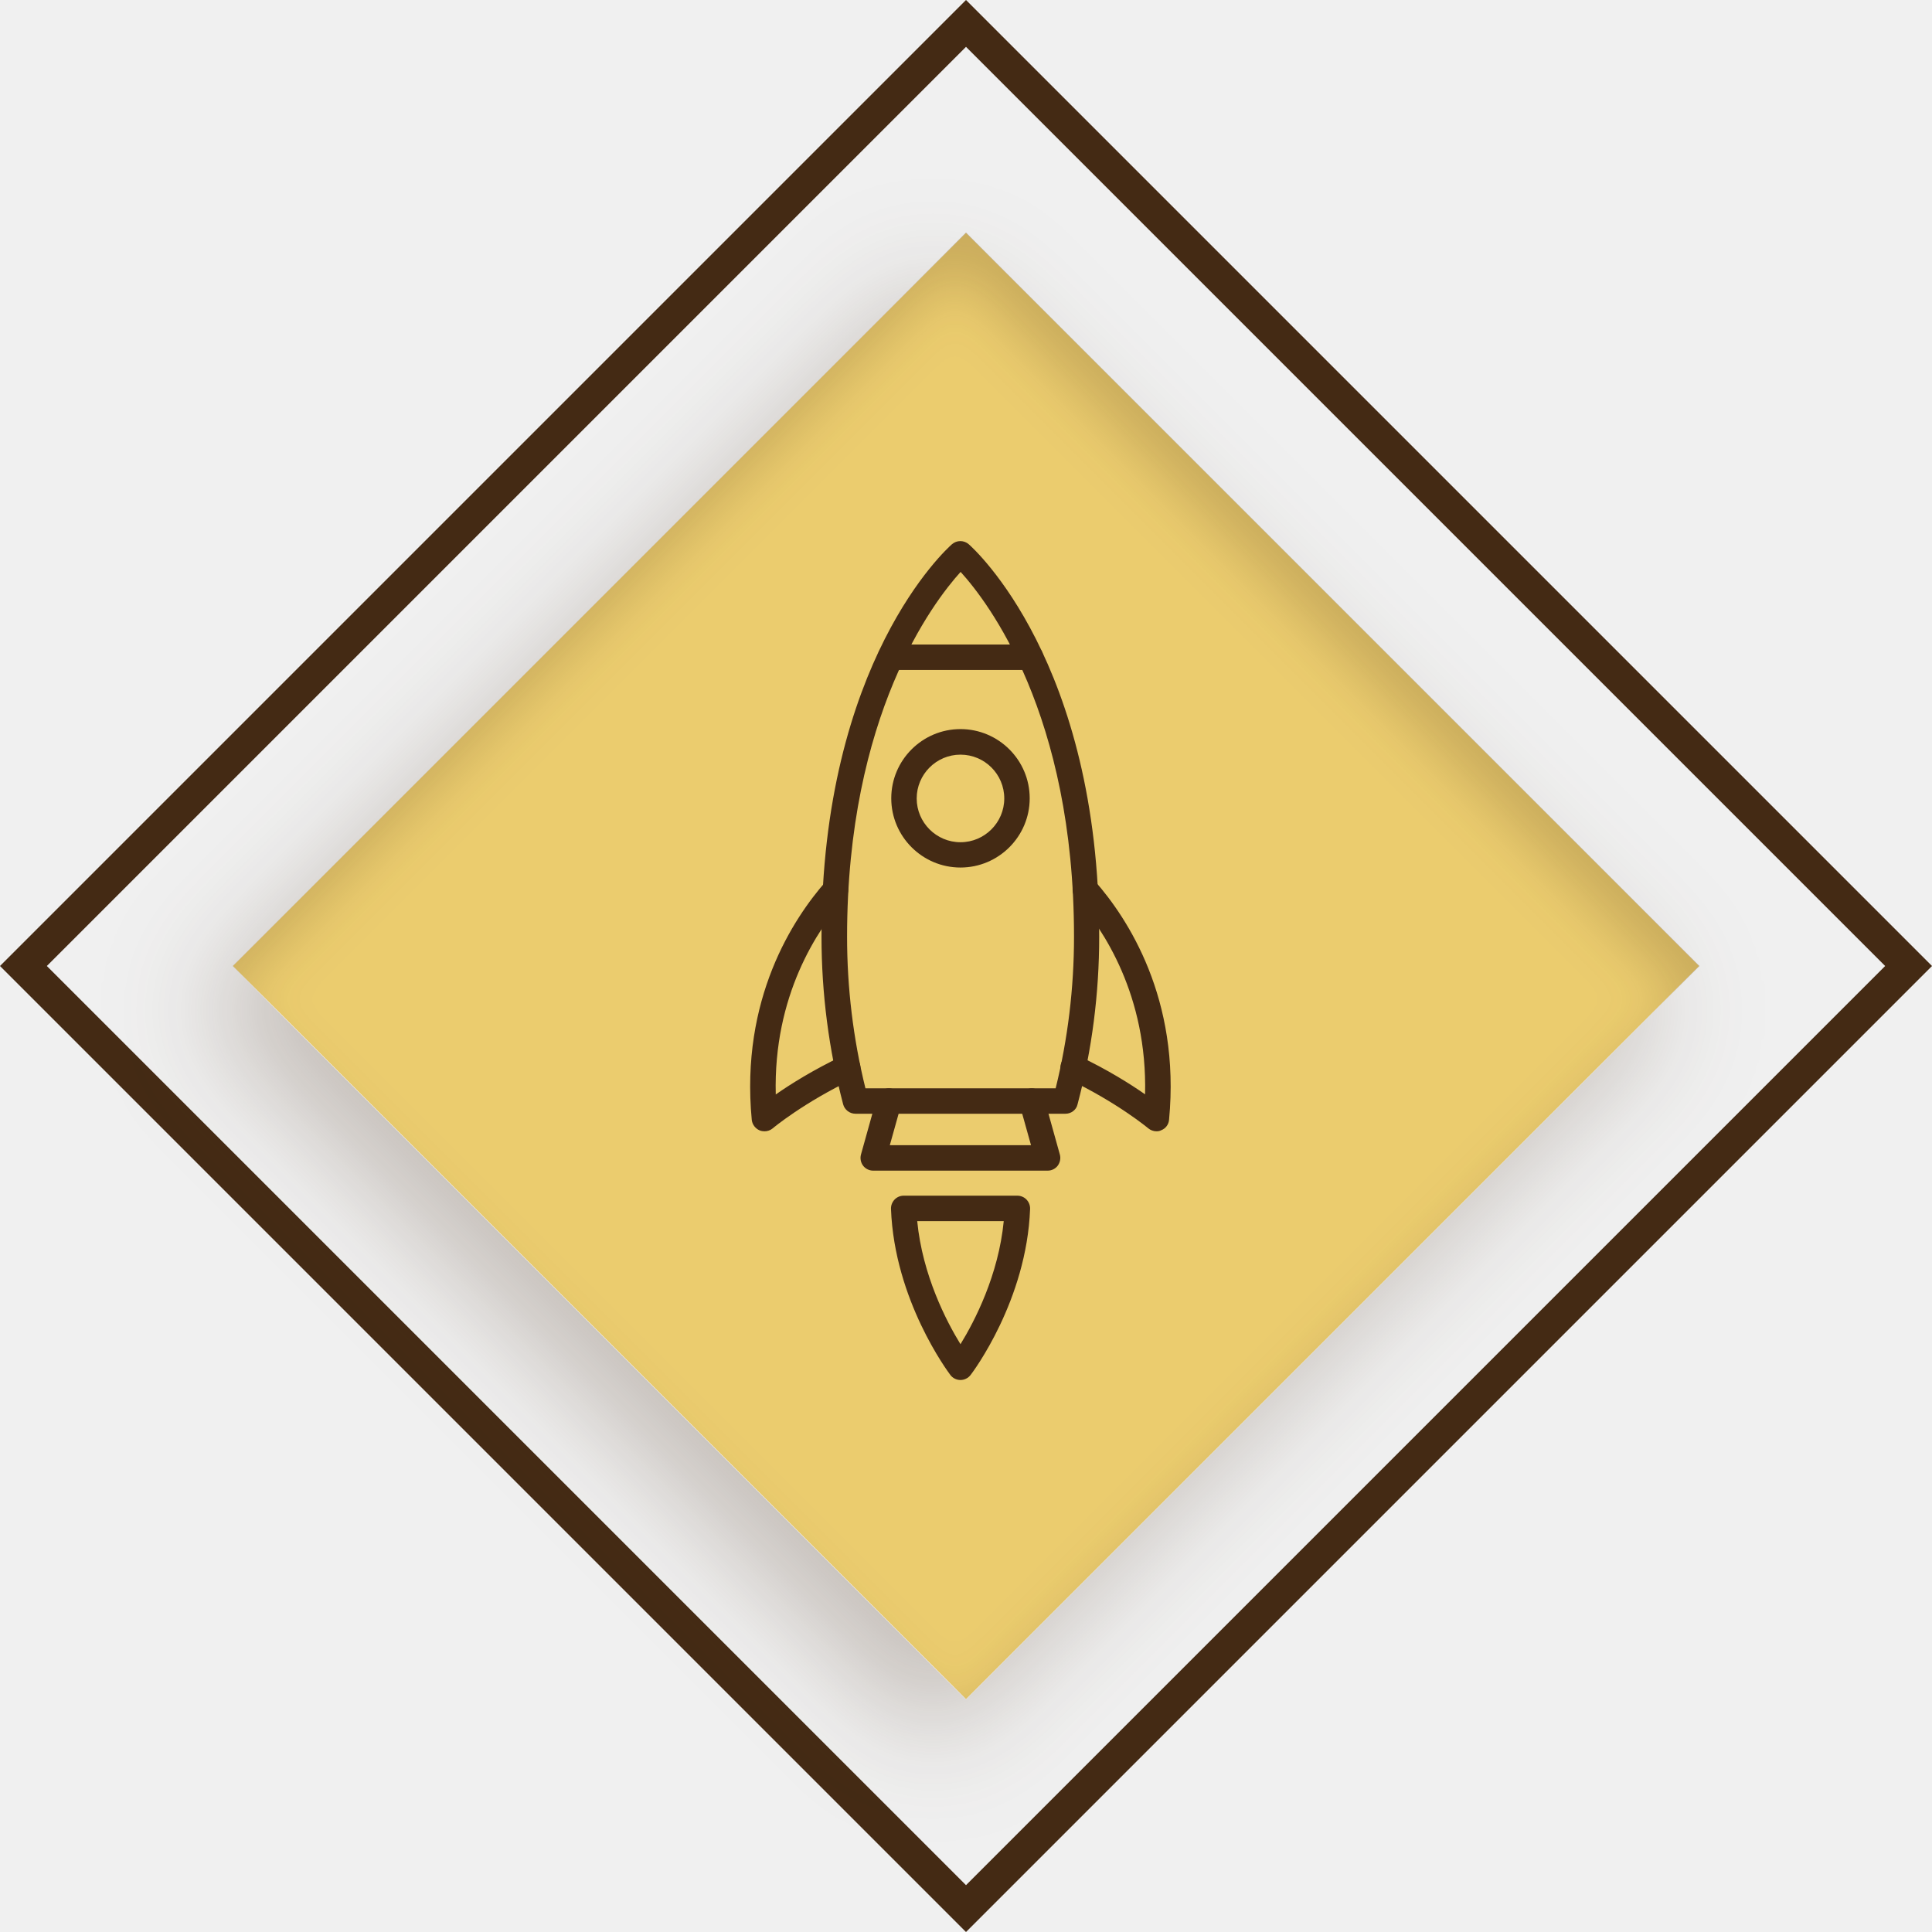
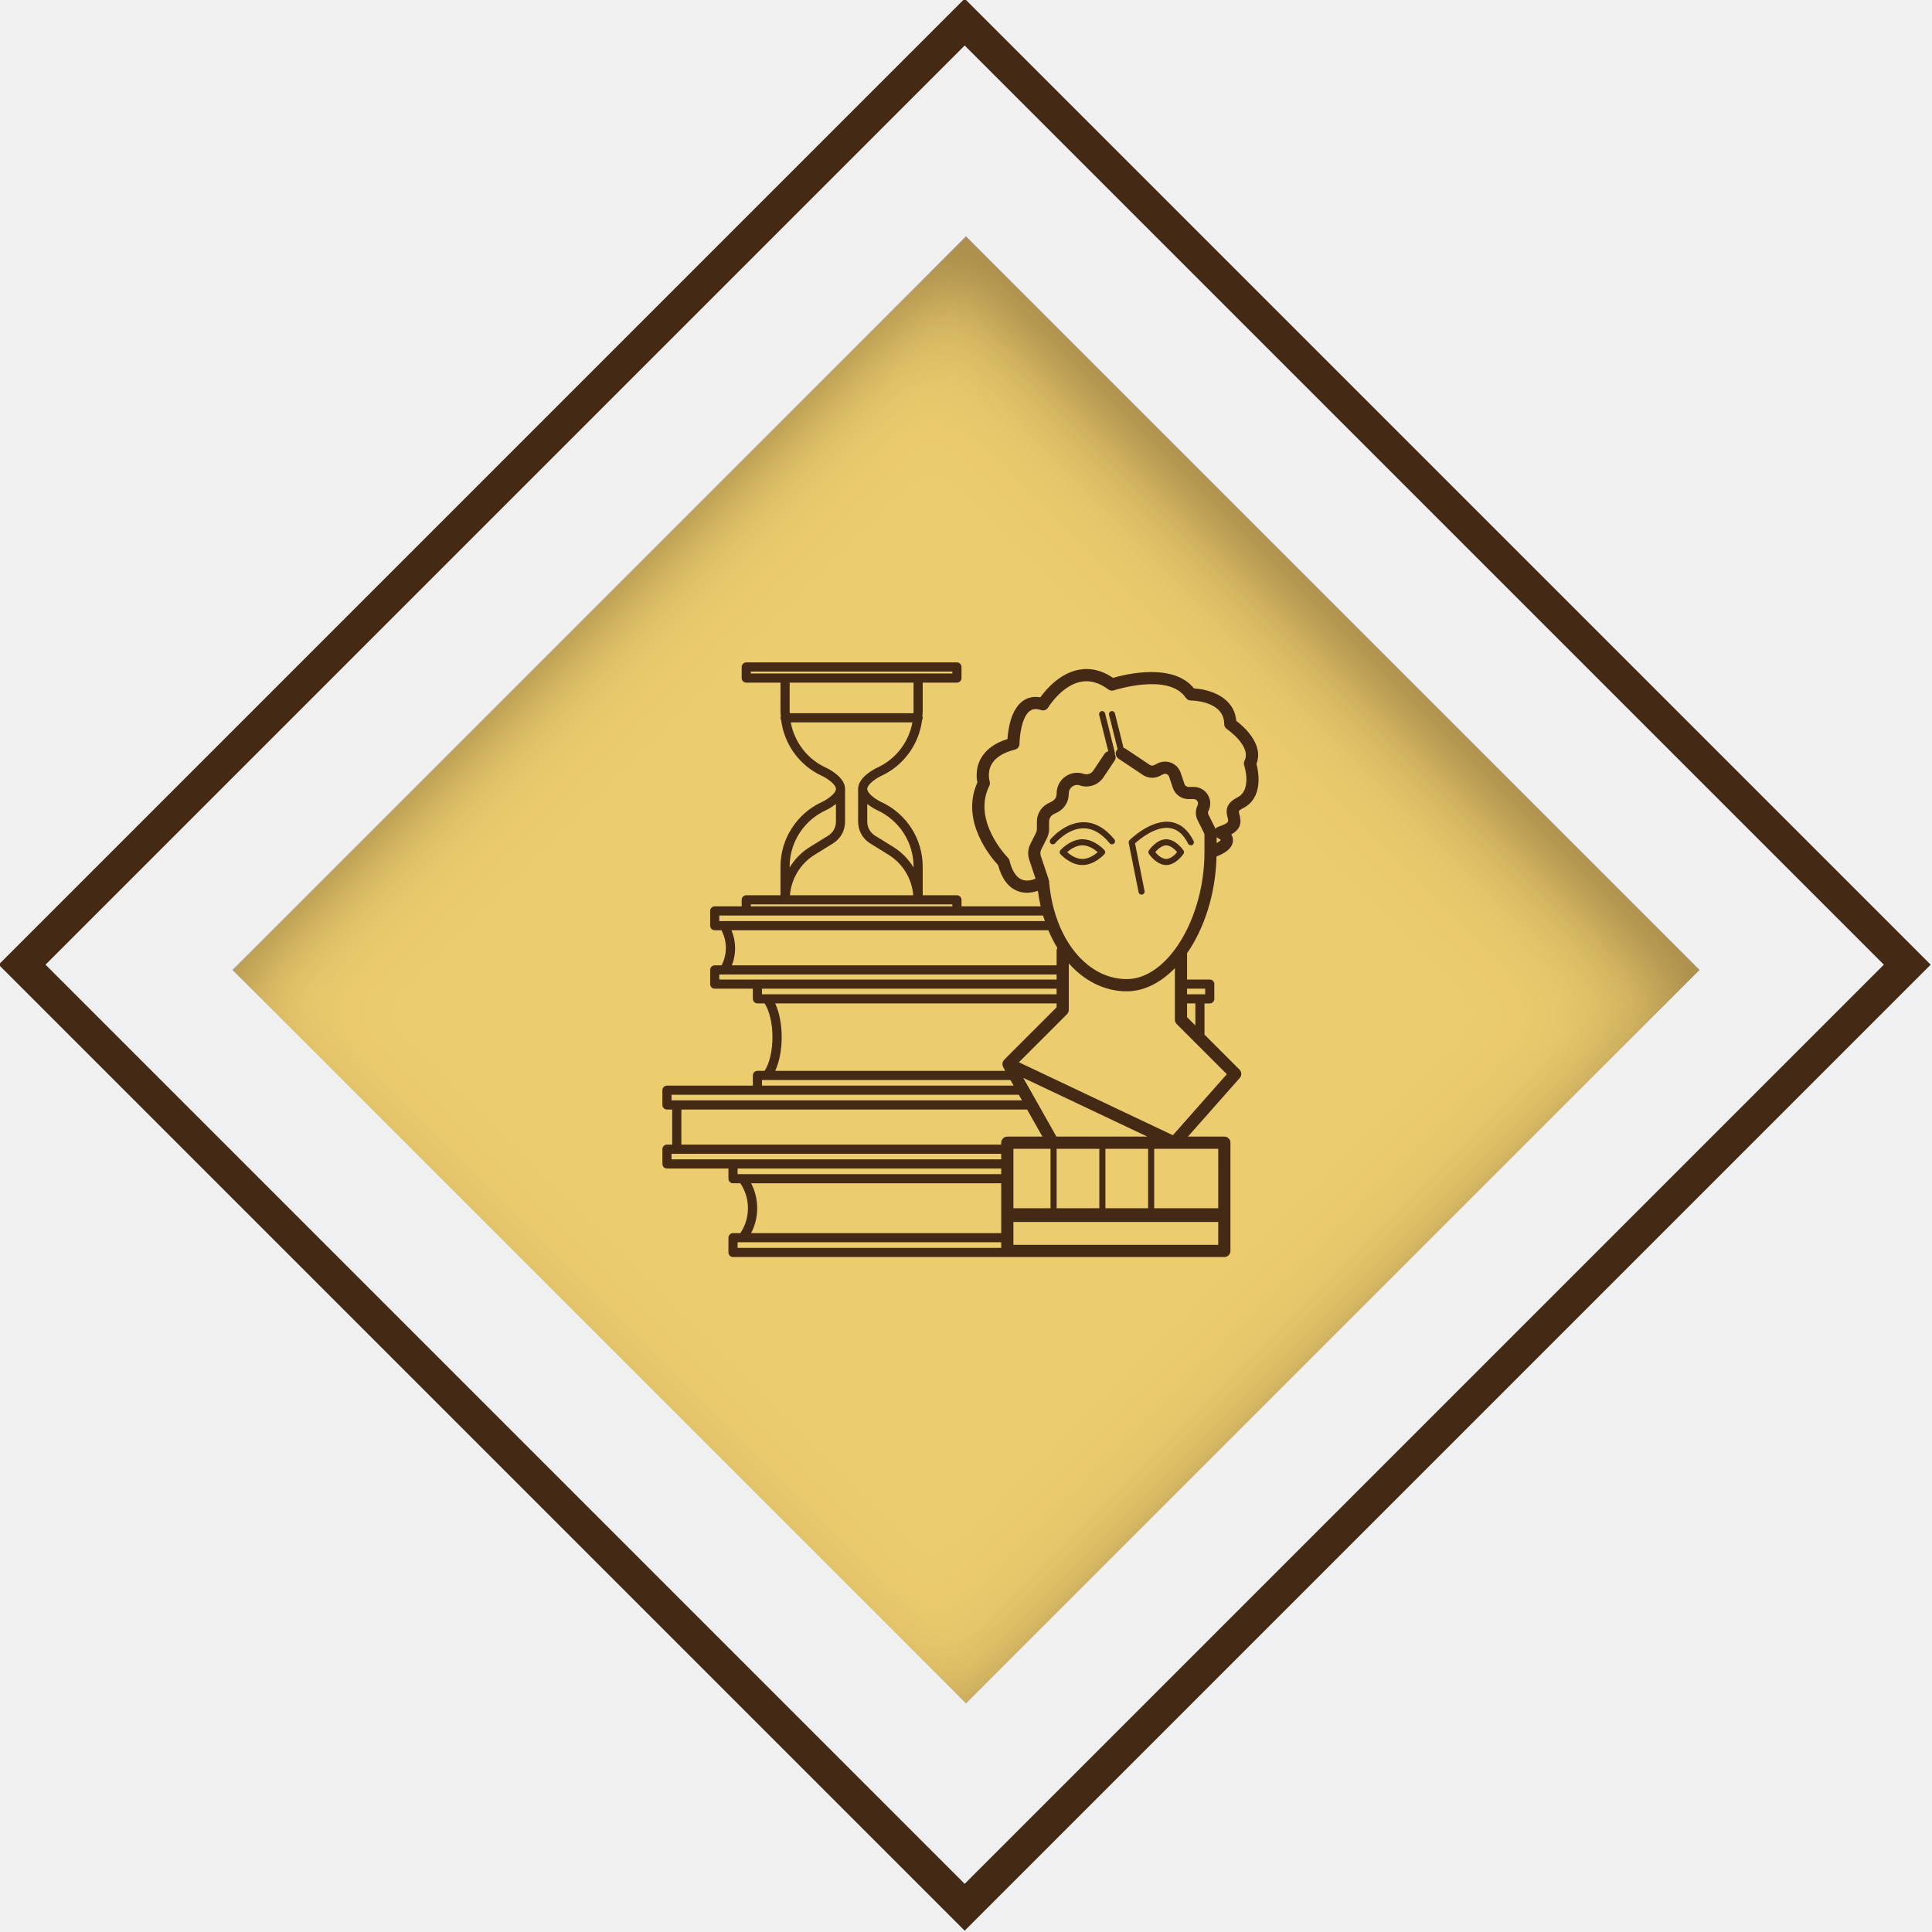
<svg xmlns="http://www.w3.org/2000/svg" width="175" height="175" viewBox="0 0 175 175" fill="none">
-   <rect x="2.121" y="87.5" width="120.744" height="120.744" transform="rotate(-45 2.12132 87.5)" stroke="#442A14" stroke-width="3" />
-   <g filter="url(#filter0_di_254_3)">
-     <rect x="21.099" y="87.5" width="93.905" height="93.905" transform="rotate(-45 21.0992 87.5)" fill="#EBCC6E" />
+   <g clip-path="url(#clip0_503_49)">
+     <path d="M87.379 2L2 87.379L87.379 172.758L172.758 87.379L87.379 2Z" stroke="#442A14" stroke-width="3" />
+     <g filter="url(#filter0_ii_503_49)">
+       <path d="M87.5 21.478L21.099 87.879L87.5 154.28L153.901 87.879L87.5 21.478Z" fill="#EBCC6E" />
+     </g>
+     <path d="M113.81 69.191C114.501 67.414 112.655 65.805 111.978 65.29C111.795 63.126 109.563 62.44 108.152 62.358C106.273 60.01 101.962 61.069 100.82 61.4C99.802 60.709 98.75 60.464 97.691 60.671C95.958 61.01 94.722 62.481 94.231 63.163C93.497 63.033 92.972 63.259 92.645 63.494C91.555 64.28 91.311 66.096 91.257 66.942C90.099 67.303 89.287 67.899 88.838 68.717C88.358 69.592 88.449 70.47 88.532 70.878C86.945 74.369 89.79 77.7 90.403 78.358C90.741 79.596 91.335 80.387 92.172 80.71C92.457 80.821 92.745 80.864 93.019 80.864C93.387 80.864 93.729 80.785 94.013 80.688C94.076 81.171 94.158 81.642 94.263 82.097L87.093 82.096V81.506C87.093 81.277 86.907 81.092 86.679 81.092H83.579V78.493C83.579 75.984 82.101 73.687 79.815 72.641C79.308 72.403 78.556 71.865 78.556 71.463C78.556 71.412 78.569 71.36 78.59 71.306C78.633 71.198 78.715 71.086 78.821 70.975C78.823 70.974 78.825 70.972 78.827 70.97C79.091 70.695 79.5 70.431 79.815 70.284C79.815 70.284 79.816 70.284 79.816 70.284C81.86 69.346 83.249 67.408 83.521 65.215C83.555 65.155 83.579 65.091 83.579 65.017C83.579 64.962 83.567 64.91 83.547 64.862C83.557 64.718 83.579 64.577 83.579 64.432V61.833H86.679C86.908 61.833 87.093 61.648 87.093 61.419V60.415C87.093 60.186 86.908 60 86.679 60H67.596C67.367 60 67.181 60.186 67.181 60.414V61.419C67.181 61.648 67.367 61.833 67.596 61.833H70.696V64.431C70.696 64.577 70.718 64.718 70.727 64.861C70.708 64.909 70.696 64.962 70.696 65.017C70.696 65.09 70.721 65.155 70.754 65.215C71.026 67.409 72.415 69.348 74.459 70.284C74.967 70.521 75.718 71.06 75.718 71.462C75.718 71.864 74.966 72.403 74.461 72.639C72.174 73.686 70.696 75.984 70.696 78.493V81.091H67.596C67.367 81.091 67.181 81.277 67.181 81.505V82.096L64.739 82.096C64.51 82.096 64.325 82.282 64.325 82.51V83.847C64.325 84.076 64.511 84.261 64.739 84.261L65.357 84.261L65.484 84.556C65.883 85.488 65.824 86.546 65.365 87.44L64.739 87.441C64.51 87.441 64.325 87.626 64.325 87.855V89.14C64.325 89.369 64.511 89.554 64.739 89.554H68.192V90.475C68.192 90.704 68.378 90.889 68.606 90.889H69.259C70.205 92.364 70.205 95.523 69.259 96.999H68.606C68.377 96.999 68.192 97.184 68.192 97.413V98.334H60.414C60.186 98.336 60 98.521 60 98.75V100.085C60 100.314 60.186 100.5 60.414 100.5H60.89V103.679L60.414 103.679C60.186 103.679 60 103.865 60 104.094V105.431C60 105.66 60.186 105.845 60.414 105.845H65.982V106.766C65.982 106.995 66.168 107.18 66.397 107.18H67.06C67.977 108.54 67.977 110.338 67.06 111.696H66.397C66.168 111.696 65.982 111.882 65.982 112.11V113.448C65.982 113.676 66.168 113.862 66.397 113.862H110.9C111.205 113.862 111.452 113.615 111.452 113.309V103.504C111.452 103.199 111.205 102.952 110.9 102.952H107.603L112.297 97.643C112.491 97.424 112.48 97.093 112.274 96.887L109.102 93.715V90.891H109.579C109.808 90.891 109.993 90.705 109.993 90.477V89.141C109.993 88.912 109.808 88.727 109.579 88.727H107.525V86.474C107.525 86.437 107.511 86.405 107.504 86.37C109.079 84.117 110.115 80.972 110.19 77.58C110.882 77.312 111.626 76.892 111.677 76.181C111.693 75.95 111.631 75.749 111.532 75.579C112.395 75.094 112.465 74.504 112.272 73.795C112.177 73.449 112.17 73.421 112.576 73.218C114.456 72.278 114.002 69.919 113.81 69.191L113.81 69.191ZM68.036 107.181H90.691V111.696H68.036C68.77 110.289 68.77 108.589 68.036 107.181ZM94.419 102.951H91.243C90.938 102.951 90.691 103.198 90.691 103.503V103.679H61.719V100.5H93.035L94.419 102.951ZM100.128 109.442V104.057H103.995V109.442H100.128ZM99.576 109.442H95.709V104.057H99.576V109.442ZM91.795 104.056H95.156V109.441H91.795V104.056ZM95.688 102.951L92.685 97.629L103.92 102.951H95.688ZM90.957 95.994C90.95 96.001 90.948 96.012 90.941 96.019C90.897 96.068 90.865 96.124 90.84 96.184C90.835 96.199 90.824 96.21 90.82 96.226C90.796 96.303 90.791 96.384 90.804 96.466C90.804 96.471 90.802 96.474 90.803 96.478C90.806 96.494 90.819 96.506 90.822 96.522C90.834 96.567 90.842 96.613 90.866 96.656L91.06 96.999L70.217 96.999C71 95.308 71.001 92.58 70.217 90.89H95.705V91.243L90.957 95.994ZM95.707 86.116V87.441H66.294C66.692 86.426 66.686 85.281 66.258 84.262H94.958C95.197 84.832 95.47 85.367 95.775 85.864C95.735 85.94 95.707 86.023 95.707 86.116L95.707 86.116ZM79.467 73.392C81.461 74.305 82.749 76.307 82.749 78.493V78.573C82.297 77.832 81.678 77.19 80.908 76.713L79.251 75.688C78.816 75.414 78.556 74.944 78.556 74.429L78.555 72.825C78.96 73.148 79.379 73.351 79.467 73.392L79.467 73.392ZM71.525 64.431V61.833H82.749V64.431C82.749 64.489 82.739 64.545 82.737 64.603H71.537C71.536 64.545 71.525 64.489 71.525 64.431H71.525ZM68.01 61.004V60.828H86.264V61.004H68.01ZM76.48 71.069C76.178 70.192 74.964 69.605 74.808 69.532H74.808C74.808 69.532 74.807 69.532 74.807 69.532C73.124 68.761 71.954 67.21 71.627 65.431H82.648C82.321 67.211 81.151 68.761 79.466 69.532C79.287 69.615 77.727 70.371 77.727 71.462V74.43C77.727 75.231 78.132 75.963 78.813 76.39L80.473 77.418C81.779 78.227 82.594 79.58 82.723 81.091L71.552 81.091C71.68 79.579 72.495 78.227 73.803 77.417L75.466 76.388C76.143 75.962 76.547 75.23 76.547 74.43V71.461C76.547 71.326 76.523 71.195 76.48 71.069L76.48 71.069ZM71.525 78.493C71.525 76.307 72.814 74.305 74.808 73.391C74.895 73.351 75.314 73.147 75.718 72.824V74.431C75.718 74.944 75.459 75.415 75.027 75.687L73.367 76.714C72.597 77.191 71.977 77.833 71.525 78.573L71.525 78.493L71.525 78.493ZM68.01 81.92H86.264V82.096H68.01V81.92ZM65.63 83.432H65.154V82.925H94.477C94.528 83.098 94.589 83.264 94.645 83.432H65.63ZM65.154 88.725V88.269H95.707V88.725H65.154ZM69.497 90.061H69.021V89.555H95.707V90.061H69.497ZM69.02 97.828H91.527L91.814 98.335H69.02L69.02 97.828ZM60.828 99.67V99.163H68.606L92.281 99.163L92.568 99.67L61.305 99.67H60.828ZM60.828 105.016V104.508H90.689V105.016H60.828ZM67.287 106.351H66.811V105.844H90.69V106.351H67.287ZM66.811 112.524H90.69V113.032H66.811V112.524ZM91.795 112.756V110.684H110.347V112.756H91.795ZM110.347 109.442H104.547V104.056H110.348L110.347 109.442ZM106.237 102.827L92.292 96.22L96.649 91.864C96.752 91.76 96.811 91.62 96.811 91.473V87.263C98.227 88.853 100.049 89.793 102.062 89.793C103.638 89.793 105.141 89.008 106.42 87.695V92.366C106.42 92.513 106.478 92.653 106.582 92.757L111.126 97.3L106.237 102.827ZM107.525 92.137V90.89H108.274V92.886L107.525 92.137ZM109.165 89.554V90.061H107.525V89.554H109.165ZM110.204 76.364V75.836C110.232 75.858 110.261 75.877 110.293 75.894C110.412 75.956 110.556 76.077 110.579 76.08C110.578 76.081 110.525 76.193 110.204 76.364H110.204ZM112.083 72.229C110.865 72.837 111.088 73.649 111.207 74.086C111.298 74.418 111.336 74.556 110.37 74.878C110.259 74.915 110.166 74.986 110.1 75.076C110.084 75.035 110.065 74.995 110.046 74.957L109.465 73.79C109.409 73.681 109.409 73.551 109.465 73.442C109.698 72.975 109.673 72.431 109.399 71.987C109.125 71.543 108.649 71.278 108.127 71.278H107.653C107.485 71.278 107.336 71.171 107.283 71.011L106.949 70.008C106.812 69.597 106.504 69.266 106.103 69.1C105.702 68.935 105.251 68.95 104.863 69.144L104.538 69.306C104.414 69.37 104.265 69.362 104.147 69.282L101.923 67.8C101.876 67.768 101.823 67.753 101.77 67.737L100.991 64.62C100.954 64.472 100.807 64.382 100.656 64.419C100.509 64.456 100.418 64.606 100.456 64.754L101.236 67.874C101.21 67.899 101.179 67.92 101.157 67.952C100.987 68.206 101.056 68.549 101.31 68.718L103.533 70.2C103.978 70.498 104.556 70.533 105.031 70.294L105.356 70.131C105.493 70.063 105.618 70.094 105.679 70.12C105.741 70.146 105.851 70.21 105.9 70.358L106.234 71.36C106.438 71.972 107.009 72.382 107.653 72.382H108.126C108.322 72.382 108.424 72.512 108.458 72.568C108.493 72.623 108.563 72.772 108.476 72.947C108.266 73.365 108.266 73.865 108.476 74.284L109.057 75.451C109.085 75.505 109.1 75.565 109.1 75.624V77.188C109.1 83.207 105.745 88.688 102.063 88.688C98.402 88.688 95.442 84.959 95.024 79.821C95.022 79.804 95.014 79.791 95.011 79.774C95.007 79.746 95.008 79.718 94.999 79.691L94.276 77.528C94.212 77.335 94.227 77.13 94.317 76.948L94.828 75.927C94.958 75.669 95.026 75.38 95.026 75.092V74.427C95.026 74.137 95.187 73.876 95.446 73.747L95.78 73.579C96.417 73.261 96.812 72.622 96.812 71.865C96.812 71.617 96.927 71.393 97.127 71.248C97.328 71.103 97.576 71.064 97.812 71.143C98.606 71.41 99.487 71.108 99.953 70.408L100.962 68.895C101.084 68.712 101.079 68.485 100.973 68.308C100.98 68.269 101 68.232 100.99 68.191L100.098 64.62C100.061 64.472 99.915 64.382 99.764 64.419C99.616 64.457 99.525 64.607 99.563 64.754L100.387 68.051C100.252 68.08 100.127 68.158 100.043 68.283L99.034 69.796C98.844 70.08 98.486 70.205 98.162 70.095C97.585 69.904 96.972 69.997 96.482 70.352C95.99 70.707 95.707 71.258 95.707 71.911C95.707 72.201 95.546 72.462 95.286 72.591L94.952 72.759C94.317 73.077 93.922 73.716 93.922 74.427V75.092C93.922 75.209 93.894 75.326 93.841 75.432L93.329 76.455C93.107 76.9 93.07 77.406 93.228 77.878L93.8 79.591C93.48 79.722 92.996 79.848 92.566 79.678C92.054 79.478 91.676 78.895 91.438 77.946C91.413 77.849 91.364 77.76 91.293 77.689C91.26 77.656 88.021 74.363 89.61 71.184C89.674 71.056 89.685 70.904 89.641 70.767C89.639 70.759 89.4 69.978 89.814 69.236C90.162 68.615 90.874 68.166 91.929 67.901C92.175 67.84 92.348 67.619 92.348 67.365C92.348 66.77 92.522 64.946 93.293 64.39C93.459 64.269 93.745 64.133 94.3 64.318C94.544 64.401 94.816 64.3 94.948 64.078C94.96 64.058 96.154 62.098 97.905 61.755C98.723 61.595 99.563 61.827 100.392 62.45C100.538 62.558 100.726 62.59 100.898 62.532C100.947 62.515 105.878 60.91 107.408 63.207C107.51 63.36 107.683 63.453 107.866 63.453C107.989 63.454 110.886 63.489 110.886 65.579C110.886 65.764 110.979 65.936 111.132 66.039C111.155 66.054 113.386 67.591 112.73 68.904C112.664 69.035 112.653 69.186 112.7 69.326C112.706 69.347 113.424 71.558 112.083 72.228L112.083 72.229Z" fill="#442A14" />
+     <path d="M98.045 76.019C96.948 76.019 96.09 76.963 96.054 77.003C95.96 77.108 95.96 77.267 96.054 77.372C96.09 77.412 96.948 78.356 98.045 78.356C99.143 78.356 100 77.412 100.037 77.372C100.131 77.267 100.131 77.108 100.037 77.003C100.001 76.963 99.142 76.019 98.045 76.019ZM98.045 77.804C97.458 77.804 96.931 77.424 96.659 77.187C96.931 76.95 97.459 76.57 98.045 76.57C98.632 76.57 99.16 76.949 99.431 77.187C99.16 77.424 98.632 77.804 98.045 77.804Z" fill="#442A14" />
+     <path d="M103.402 81.036C103.42 81.036 103.438 81.034 103.456 81.03C103.606 81 103.703 80.855 103.673 80.706L102.81 76.391C103.21 76.027 104.677 74.793 105.999 75.01C106.661 75.117 107.207 75.592 107.62 76.419C107.689 76.556 107.859 76.612 107.99 76.543C108.127 76.474 108.182 76.308 108.114 76.172C107.617 75.176 106.934 74.602 106.086 74.464C104.276 74.167 102.393 76.021 102.314 76.1C102.248 76.165 102.22 76.26 102.238 76.35L103.131 80.814C103.157 80.945 103.273 81.036 103.402 81.036L103.402 81.036Z" fill="#442A14" />
+     <path d="M105.634 76.019C104.757 76.019 104.092 76.992 104.065 77.033C104.001 77.127 104.001 77.249 104.065 77.341C104.092 77.382 104.757 78.356 105.634 78.356C106.509 78.356 107.174 77.382 107.202 77.341C107.264 77.248 107.264 77.126 107.202 77.033C107.175 76.992 106.51 76.019 105.634 76.019ZM105.634 77.804C105.243 77.804 104.852 77.44 104.641 77.187C104.853 76.934 105.244 76.57 105.634 76.57C106.023 76.57 106.414 76.934 106.625 77.187C106.414 77.44 106.024 77.804 105.634 77.804Z" fill="#442A14" />
+     <path d="M98.144 74.476C96.446 74.476 95.204 75.964 95.152 76.027C95.055 76.146 95.073 76.319 95.19 76.416C95.309 76.512 95.482 76.495 95.579 76.378C95.59 76.365 96.71 75.027 98.144 75.027H98.147C98.98 75.028 99.775 75.483 100.509 76.378C100.564 76.444 100.643 76.479 100.723 76.479C100.784 76.479 100.847 76.459 100.898 76.416C101.017 76.32 101.034 76.145 100.937 76.027C100.092 74.998 99.152 74.476 98.145 74.476L98.144 74.476Z" fill="#442A14" />
  </g>
-   <path d="M69.247 102.473C69.104 102.473 68.95 102.449 68.808 102.39C68.416 102.224 68.142 101.856 68.095 101.44C67.05 90.468 71.859 83.188 74.816 79.828C75.232 79.353 75.968 79.305 76.443 79.721C76.918 80.136 76.966 80.873 76.55 81.347C74.032 84.209 70.043 90.183 70.268 99.136C71.61 98.198 73.676 96.904 76.289 95.657C76.871 95.384 77.547 95.633 77.821 96.203C78.094 96.773 77.844 97.462 77.274 97.735C72.797 99.861 70.007 102.188 69.983 102.212C69.769 102.39 69.508 102.473 69.247 102.473ZM104.753 102.473C104.492 102.473 104.219 102.378 104.005 102.2C103.981 102.176 101.179 99.849 96.714 97.723C96.144 97.45 95.894 96.761 96.168 96.191C96.441 95.621 97.129 95.372 97.699 95.645C100.324 96.892 102.378 98.186 103.72 99.124C103.934 90.171 99.956 84.198 97.438 81.324C97.022 80.849 97.07 80.112 97.545 79.697C98.02 79.281 98.756 79.329 99.172 79.804C102.129 83.164 106.938 90.456 105.893 101.428C105.858 101.856 105.584 102.224 105.181 102.378C105.05 102.449 104.908 102.473 104.753 102.473ZM87 125C86.644 125 86.299 124.834 86.086 124.549C85.884 124.276 81.015 117.78 80.706 109.503C80.694 109.194 80.813 108.886 81.027 108.66C81.241 108.434 81.537 108.304 81.858 108.304H92.154C92.463 108.304 92.771 108.434 92.985 108.66C93.199 108.886 93.317 109.194 93.306 109.503C92.997 117.78 88.128 124.276 87.914 124.549C87.689 124.834 87.356 125 87 125ZM83.081 110.607C83.556 115.512 85.729 119.692 87 121.758C88.271 119.692 90.444 115.512 90.919 110.607H83.081Z" fill="#442A14" />
-   <path d="M96.512 100.882H77.488C76.966 100.882 76.502 100.526 76.372 100.027C75.078 95.099 74.412 89.993 74.412 84.851C74.412 59.925 85.753 49.712 86.228 49.297C86.668 48.917 87.309 48.917 87.748 49.297C88.235 49.724 99.564 59.937 99.564 84.851C99.564 89.993 98.911 95.099 97.604 100.027C97.498 100.526 97.034 100.882 96.512 100.882ZM78.391 98.578H95.621C96.726 94.101 97.284 89.494 97.284 84.851C97.284 64.699 89.506 54.546 87.012 51.803C84.518 54.557 76.728 64.77 76.728 84.851C76.728 89.494 77.286 94.101 78.391 98.578Z" fill="#442A14" />
-   <path d="M94.909 106.036H79.091C78.735 106.036 78.391 105.869 78.177 105.584C77.963 105.299 77.892 104.919 77.987 104.575L79.424 99.421C79.59 98.804 80.231 98.448 80.837 98.626C81.454 98.792 81.811 99.433 81.632 100.039L80.599 103.732H93.389L92.356 100.039C92.189 99.421 92.546 98.792 93.151 98.626C93.757 98.459 94.398 98.816 94.564 99.421L96.001 104.575C96.096 104.919 96.025 105.287 95.811 105.584C95.609 105.857 95.265 106.036 94.909 106.036ZM87 78.581C83.544 78.581 80.73 75.766 80.73 72.311C80.73 68.855 83.544 66.041 87 66.041C90.456 66.041 93.27 68.855 93.27 72.311C93.27 75.766 90.456 78.581 87 78.581ZM87 68.356C84.815 68.356 83.034 70.138 83.034 72.323C83.034 74.507 84.815 76.289 87 76.289C89.185 76.289 90.966 74.507 90.966 72.323C90.966 70.126 89.185 68.356 87 68.356ZM93.341 60.685H80.659C80.017 60.685 79.507 60.174 79.507 59.533C79.507 58.892 80.017 58.381 80.659 58.381H93.341C93.983 58.381 94.493 58.892 94.493 59.533C94.493 60.174 93.983 60.685 93.341 60.685Z" fill="#442A14" />
  <defs>
-     <filter id="filter0_di_254_3" x="8.099" y="15.099" width="152.801" height="152.802" filterUnits="userSpaceOnUse" color-interpolation-filters="sRGB">
+     <filter id="filter0_ii_503_49" x="18.099" y="21.478" width="135.801" height="136.801" filterUnits="userSpaceOnUse" color-interpolation-filters="sRGB">
      <feFlood flood-opacity="0" result="BackgroundImageFix" />
+       <feBlend mode="normal" in="SourceGraphic" in2="BackgroundImageFix" result="shape" />
      <feColorMatrix in="SourceAlpha" type="matrix" values="0 0 0 0 0 0 0 0 0 0 0 0 0 0 0 0 0 0 127 0" result="hardAlpha" />
      <feOffset dx="-3" dy="4" />
      <feGaussianBlur stdDeviation="5" />
-       <feComposite in2="hardAlpha" operator="out" />
+       <feComposite in2="hardAlpha" operator="arithmetic" k2="-1" k3="1" />
      <feColorMatrix type="matrix" values="0 0 0 0 0.267 0 0 0 0 0.165 0 0 0 0 0.078 0 0 0 0.25 0" />
-       <feBlend mode="normal" in2="BackgroundImageFix" result="effect1_dropShadow_254_3" />
-       <feBlend mode="normal" in="SourceGraphic" in2="effect1_dropShadow_254_3" result="shape" />
+       <feBlend mode="normal" in2="shape" result="effect1_innerShadow_503_49" />
      <feColorMatrix in="SourceAlpha" type="matrix" values="0 0 0 0 0 0 0 0 0 0 0 0 0 0 0 0 0 0 127 0" result="hardAlpha" />
      <feOffset dx="-1" dy="3" />
      <feGaussianBlur stdDeviation="2.5" />
      <feComposite in2="hardAlpha" operator="arithmetic" k2="-1" k3="1" />
      <feColorMatrix type="matrix" values="0 0 0 0 0.267 0 0 0 0 0.165 0 0 0 0 0.078 0 0 0 0.2 0" />
-       <feBlend mode="normal" in2="shape" result="effect2_innerShadow_254_3" />
+       <feBlend mode="normal" in2="effect1_innerShadow_503_49" result="effect2_innerShadow_503_49" />
    </filter>
+     <clipPath id="clip0_503_49">
+       <rect width="175" height="175" fill="white" />
+     </clipPath>
  </defs>
</svg>
